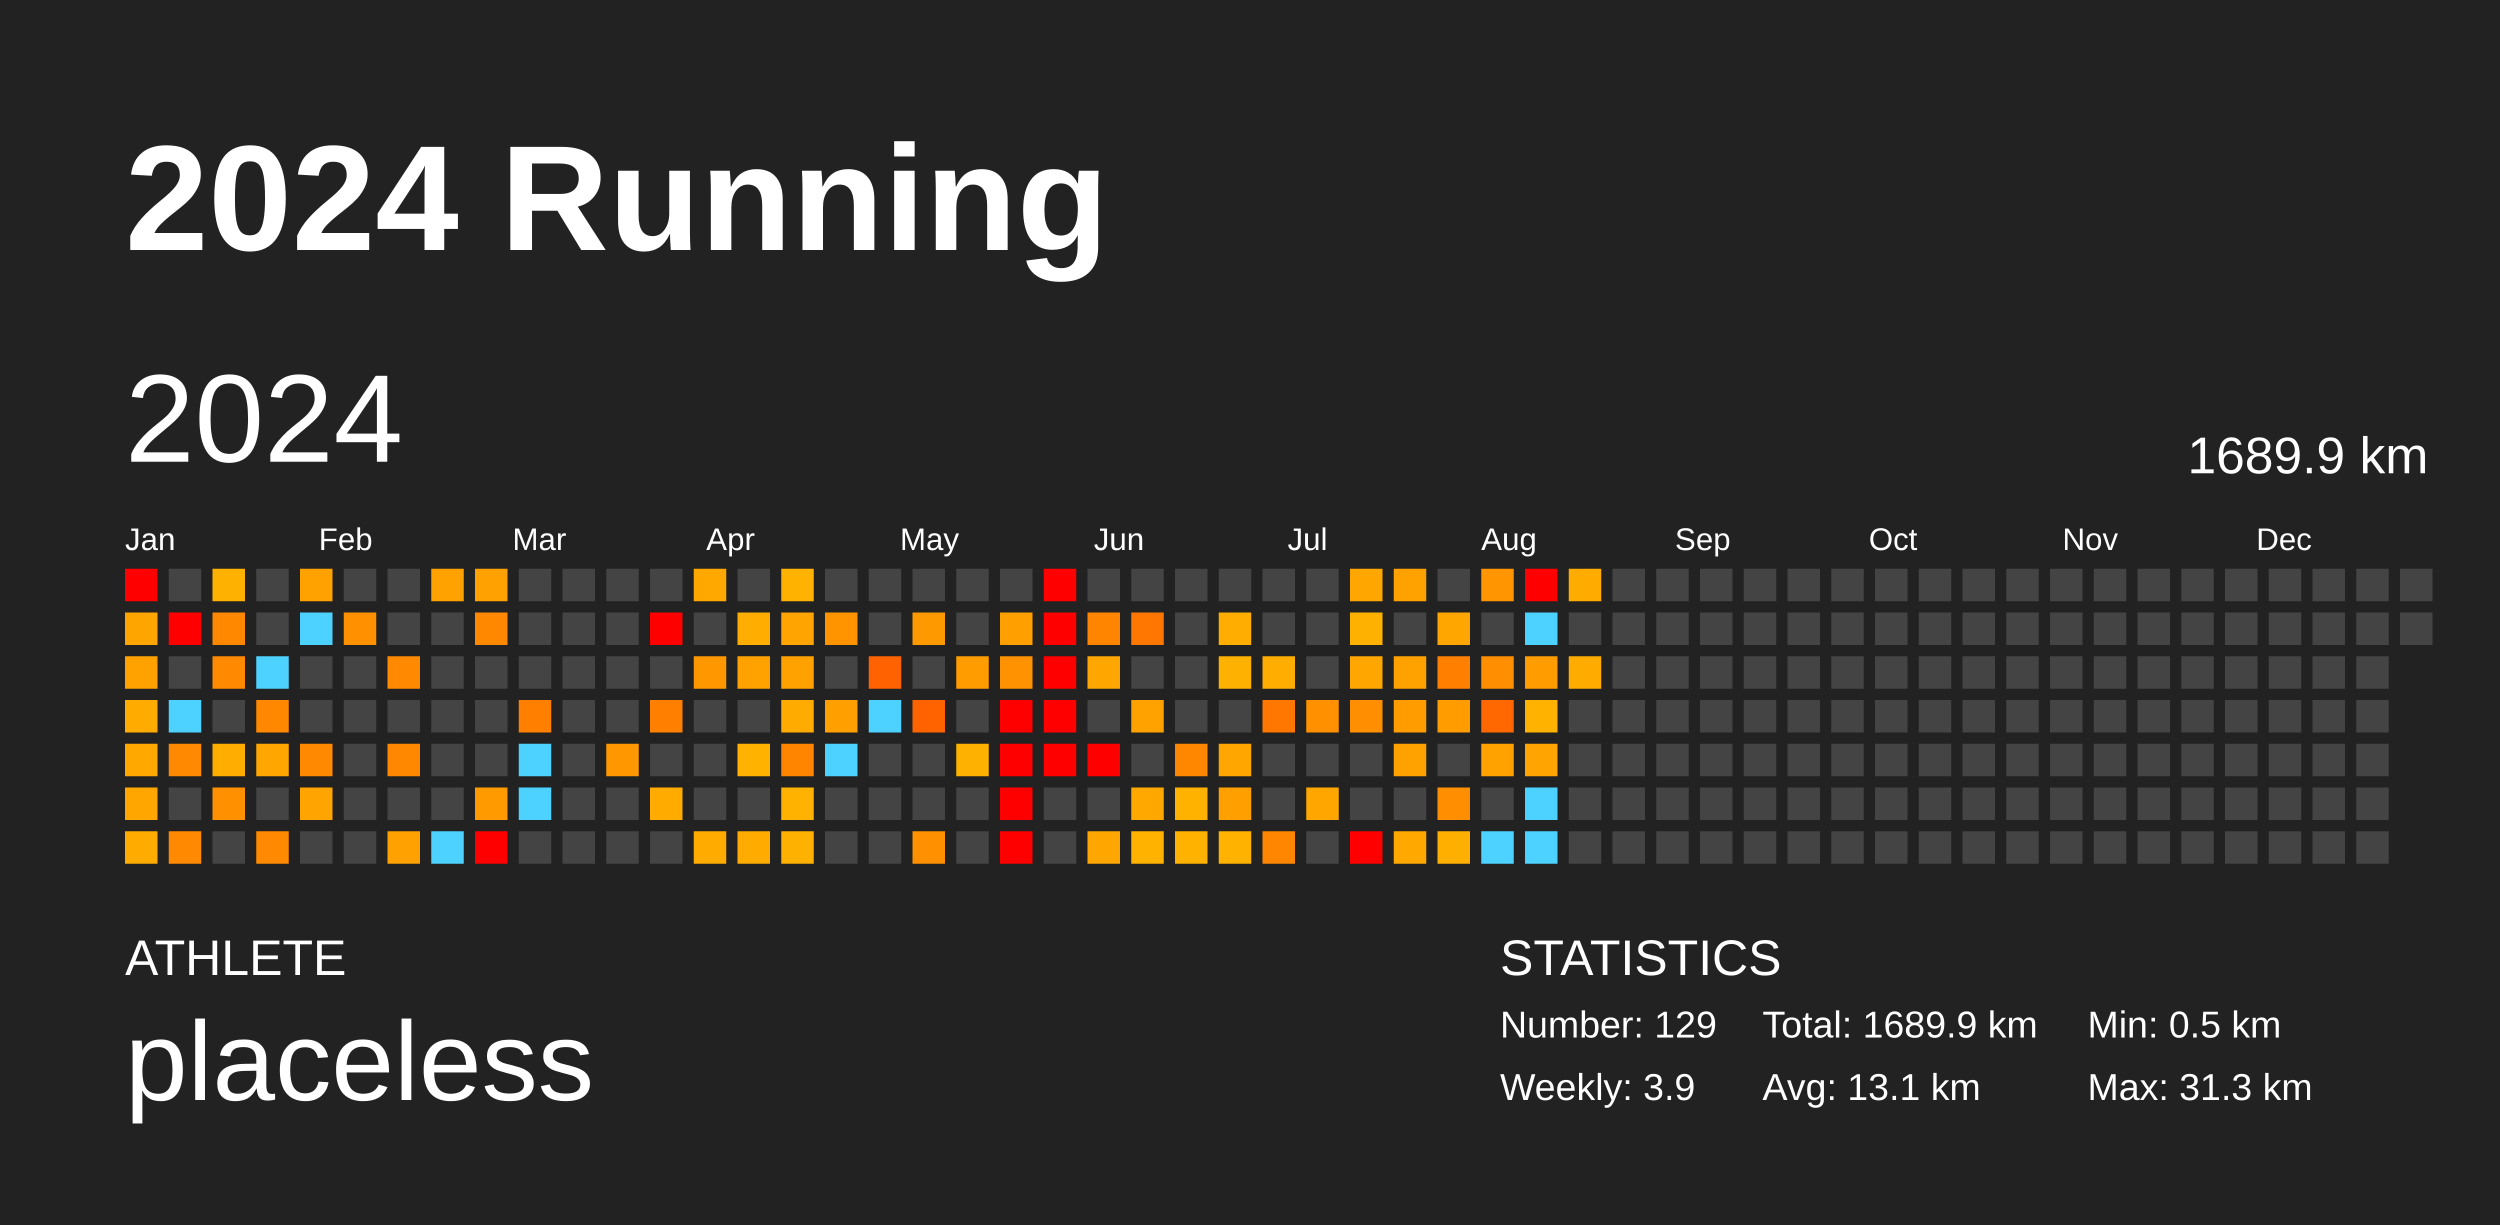
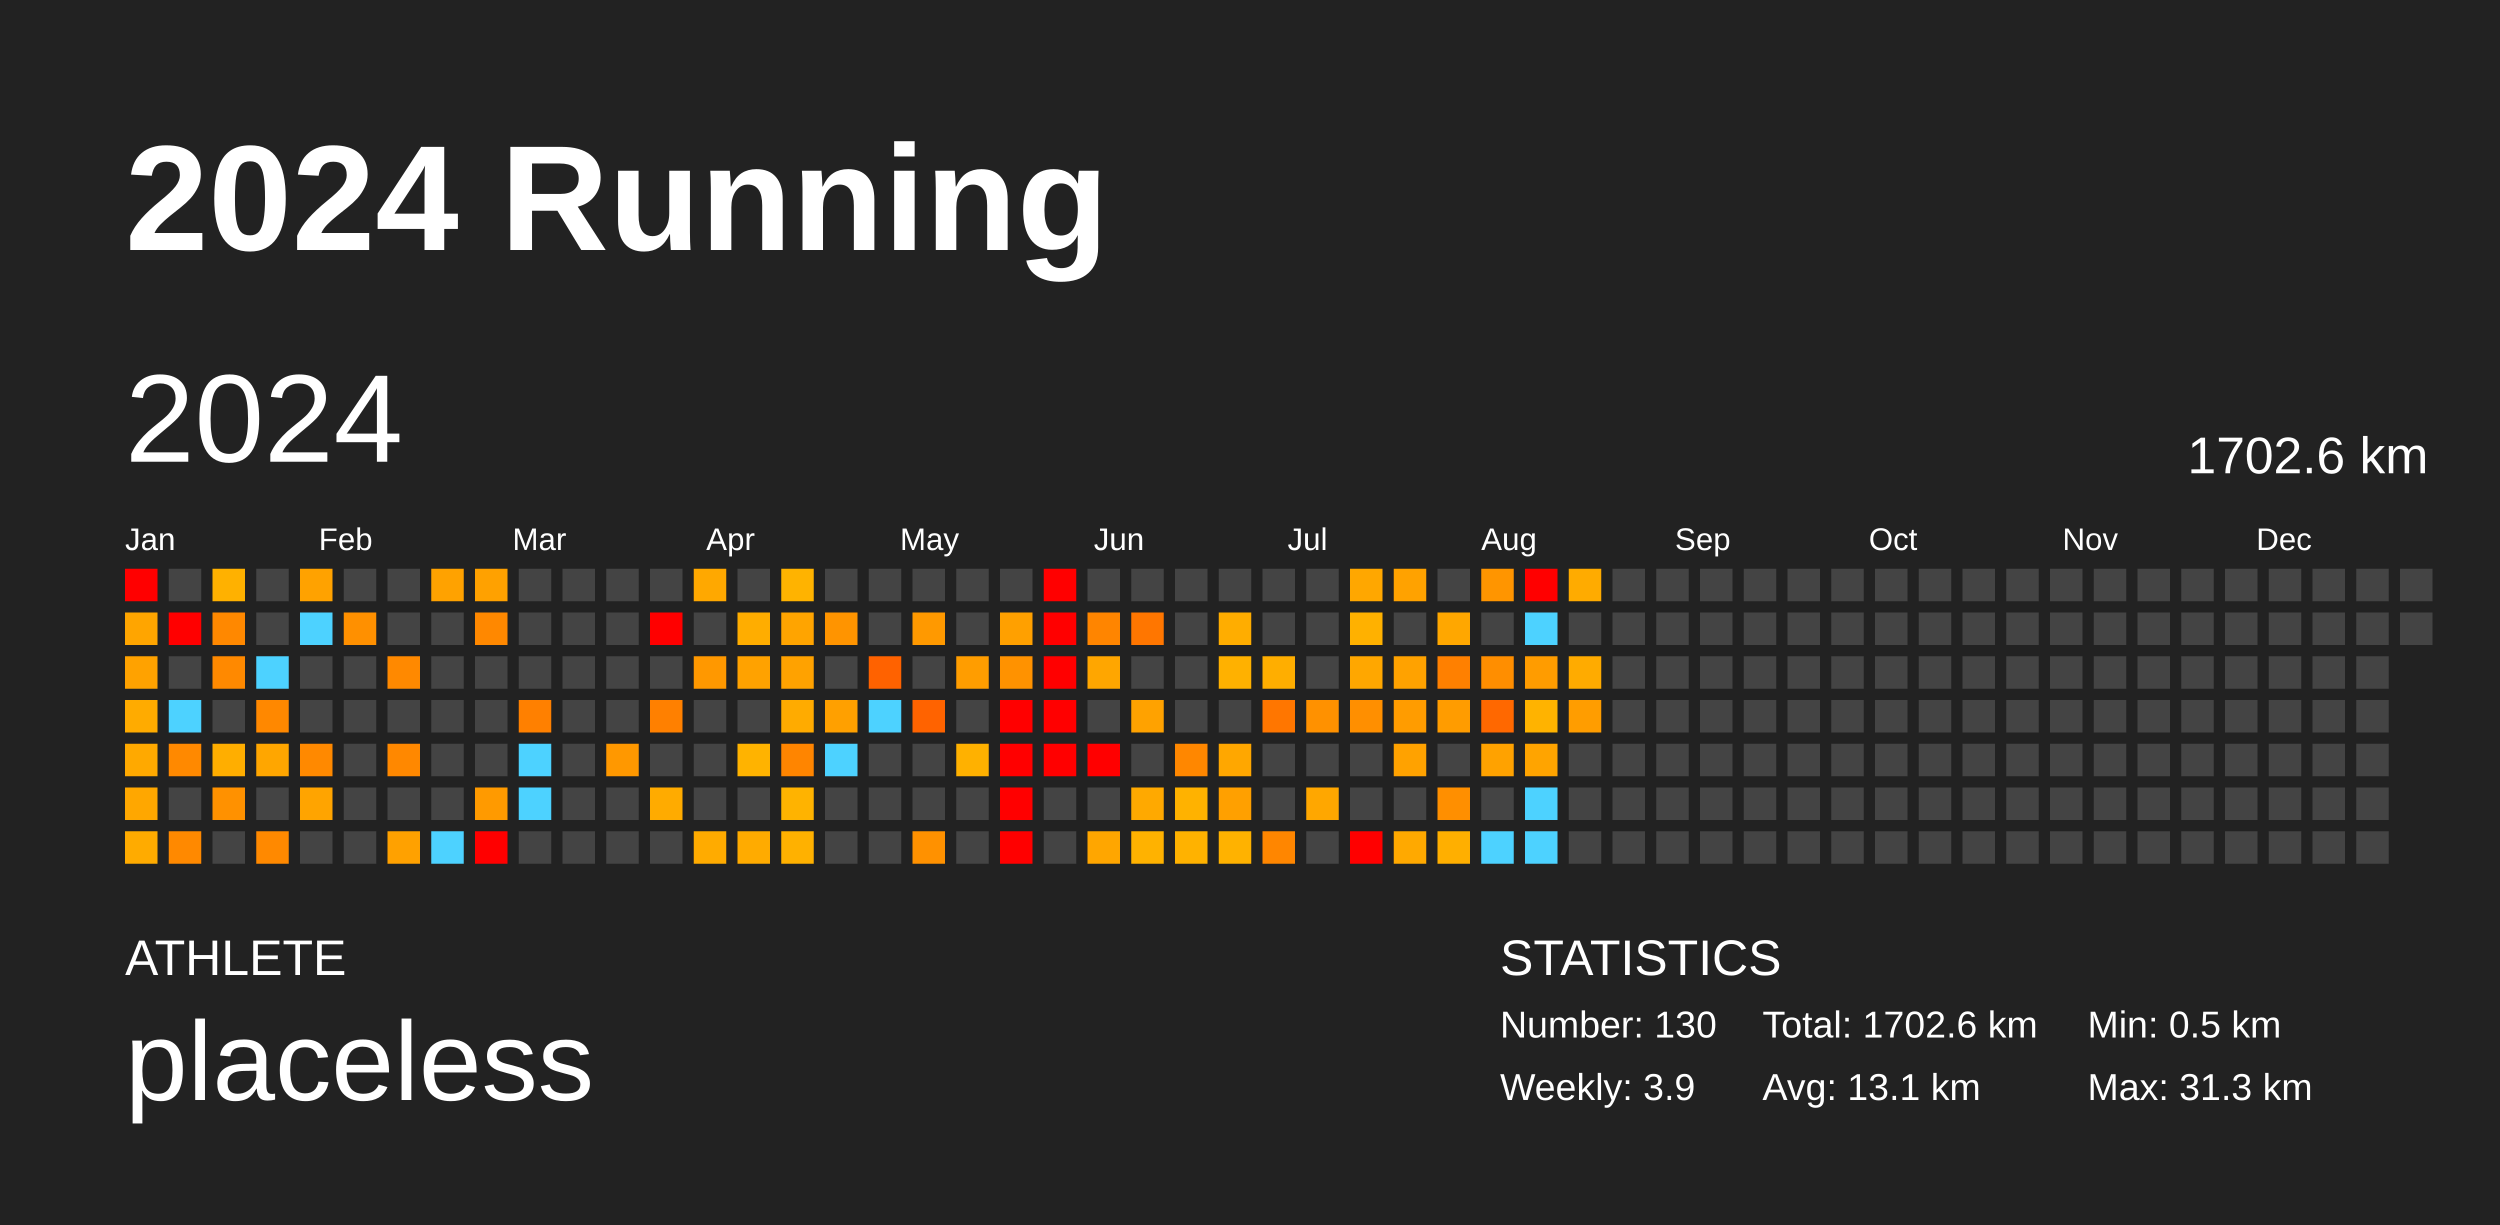
<svg xmlns="http://www.w3.org/2000/svg" baseProfile="full" height="98mm" version="1.1" viewBox="0,0,200,98" width="200mm">
  <defs />
  <rect fill="#222222" height="98" width="200" x="0" y="0" />
  <text fill="#FFFFFF" style="font-size:12px; font-family:Arial; font-weight:bold;" x="10" y="20">2024 Running</text>
  <text fill="#FFFFFF" style="font-size:4px; font-family:Arial" x="10" y="78">ATHLETE</text>
  <text fill="#FFFFFF" style="font-size:9px; font-family:Arial" x="10" y="88">placeless</text>
  <text fill="#FFFFFF" style="font-size:4px; font-family:Arial" x="120" y="78">STATISTICS</text>
-   <text fill="#FFFFFF" style="font-size:3px; font-family:Arial" x="120" y="83">Number: 129</text>
+   <text fill="#FFFFFF" style="font-size:3px; font-family:Arial" x="120" y="83">Number: 130</text>
  <text fill="#FFFFFF" style="font-size:3px; font-family:Arial" x="120" y="88">Weekly: 3.9</text>
-   <text fill="#FFFFFF" style="font-size:3px; font-family:Arial" x="141" y="83">Total: 1689.9 km</text>
+   <text fill="#FFFFFF" style="font-size:3px; font-family:Arial" x="141" y="83">Total: 1702.6 km</text>
  <text fill="#FFFFFF" style="font-size:3px; font-family:Arial" x="141" y="88">Avg: 13.1 km</text>
  <text fill="#FFFFFF" style="font-size:3px; font-family:Arial" x="167" y="83">Min: 0.5 km</text>
  <text fill="#FFFFFF" style="font-size:3px; font-family:Arial" x="167" y="88">Max: 31.3 km</text>
  <text dominant-baseline="hanging" fill="#FFFFFF" style="font-size:10.0px; font-family:Arial;" x="10" y="30">2024</text>
-   <text dominant-baseline="hanging" fill="#FFFFFF" style="font-size:4.125px; font-family:Arial;" x="175" y="35">1689.9 km</text>
+   <text dominant-baseline="hanging" fill="#FFFFFF" style="font-size:4.125px; font-family:Arial;" x="175" y="35">1702.6 km</text>
  <text fill="#FFFFFF" style="font-size:2.5px; font-family:Arial" x="10.0" y="44">Jan</text>
  <text fill="#FFFFFF" style="font-size:2.5px; font-family:Arial" x="25.5" y="44">Feb</text>
  <text fill="#FFFFFF" style="font-size:2.5px; font-family:Arial" x="41.0" y="44">Mar</text>
  <text fill="#FFFFFF" style="font-size:2.5px; font-family:Arial" x="56.5" y="44">Apr</text>
  <text fill="#FFFFFF" style="font-size:2.5px; font-family:Arial" x="72.0" y="44">May</text>
  <text fill="#FFFFFF" style="font-size:2.5px; font-family:Arial" x="87.5" y="44">Jun</text>
  <text fill="#FFFFFF" style="font-size:2.5px; font-family:Arial" x="103.0" y="44">Jul</text>
  <text fill="#FFFFFF" style="font-size:2.5px; font-family:Arial" x="118.5" y="44">Aug</text>
  <text fill="#FFFFFF" style="font-size:2.5px; font-family:Arial" x="134.0" y="44">Sep</text>
  <text fill="#FFFFFF" style="font-size:2.5px; font-family:Arial" x="149.5" y="44">Oct</text>
  <text fill="#FFFFFF" style="font-size:2.5px; font-family:Arial" x="165.0" y="44">Nov</text>
  <text fill="#FFFFFF" style="font-size:2.5px; font-family:Arial" x="180.5" y="44">Dec</text>
  <rect fill="red" height="2.6" width="2.6" x="10.0" y="45.5" />
  <rect fill="#ffa500" height="2.6" width="2.6" x="10.0" y="49.0" />
  <rect fill="#ffa200" height="2.6" width="2.6" x="10.0" y="52.5" />
  <rect fill="#ffab00" height="2.6" width="2.6" x="10.0" y="56.0" />
  <rect fill="#ffa900" height="2.6" width="2.6" x="10.0" y="59.5" />
  <rect fill="#ffa700" height="2.6" width="2.6" x="10.0" y="63.0" />
  <rect fill="#ffab00" height="2.6" width="2.6" x="10.0" y="66.5" />
  <rect fill="#444444" height="2.6" width="2.6" x="13.5" y="45.5" />
  <rect fill="red" height="2.6" width="2.6" x="13.5" y="49.0" />
  <rect fill="#444444" height="2.6" width="2.6" x="13.5" y="52.5" />
  <rect fill="#4dd2ff" height="2.6" width="2.6" x="13.5" y="56.0" />
  <rect fill="#ff8900" height="2.6" width="2.6" x="13.5" y="59.5" />
  <rect fill="#444444" height="2.6" width="2.6" x="13.5" y="63.0" />
  <rect fill="#ff8900" height="2.6" width="2.6" x="13.5" y="66.5" />
  <rect fill="#ffb100" height="2.6" width="2.6" x="17.0" y="45.5" />
  <rect fill="#ff8800" height="2.6" width="2.6" x="17.0" y="49.0" />
  <rect fill="#ff8900" height="2.6" width="2.6" x="17.0" y="52.5" />
  <rect fill="#444444" height="2.6" width="2.6" x="17.0" y="56.0" />
  <rect fill="#ffae00" height="2.6" width="2.6" x="17.0" y="59.5" />
  <rect fill="#ff9100" height="2.6" width="2.6" x="17.0" y="63.0" />
  <rect fill="#444444" height="2.6" width="2.6" x="17.0" y="66.5" />
  <rect fill="#444444" height="2.6" width="2.6" x="20.5" y="45.5" />
  <rect fill="#444444" height="2.6" width="2.6" x="20.5" y="49.0" />
  <rect fill="#4dd2ff" height="2.6" width="2.6" x="20.5" y="52.5" />
  <rect fill="#ff8800" height="2.6" width="2.6" x="20.5" y="56.0" />
  <rect fill="#ffa600" height="2.6" width="2.6" x="20.5" y="59.5" />
  <rect fill="#444444" height="2.6" width="2.6" x="20.5" y="63.0" />
  <rect fill="#ff8900" height="2.6" width="2.6" x="20.5" y="66.5" />
  <rect fill="#ffa200" height="2.6" width="2.6" x="24.0" y="45.5" />
  <rect fill="#4dd2ff" height="2.6" width="2.6" x="24.0" y="49.0" />
  <rect fill="#444444" height="2.6" width="2.6" x="24.0" y="52.5" />
  <rect fill="#444444" height="2.6" width="2.6" x="24.0" y="56.0" />
  <rect fill="#ff8900" height="2.6" width="2.6" x="24.0" y="59.5" />
  <rect fill="#ffa400" height="2.6" width="2.6" x="24.0" y="63.0" />
  <rect fill="#444444" height="2.6" width="2.6" x="24.0" y="66.5" />
  <rect fill="#444444" height="2.6" width="2.6" x="27.5" y="45.5" />
  <rect fill="#ff9000" height="2.6" width="2.6" x="27.5" y="49.0" />
  <rect fill="#444444" height="2.6" width="2.6" x="27.5" y="52.5" />
  <rect fill="#444444" height="2.6" width="2.6" x="27.5" y="56.0" />
  <rect fill="#444444" height="2.6" width="2.6" x="27.5" y="59.5" />
  <rect fill="#444444" height="2.6" width="2.6" x="27.5" y="63.0" />
  <rect fill="#444444" height="2.6" width="2.6" x="27.5" y="66.5" />
  <rect fill="#444444" height="2.6" width="2.6" x="31.0" y="45.5" />
  <rect fill="#444444" height="2.6" width="2.6" x="31.0" y="49.0" />
  <rect fill="#ff8900" height="2.6" width="2.6" x="31.0" y="52.5" />
  <rect fill="#444444" height="2.6" width="2.6" x="31.0" y="56.0" />
  <rect fill="#ff8800" height="2.6" width="2.6" x="31.0" y="59.5" />
  <rect fill="#444444" height="2.6" width="2.6" x="31.0" y="63.0" />
  <rect fill="#ffa100" height="2.6" width="2.6" x="31.0" y="66.5" />
  <rect fill="#ffa200" height="2.6" width="2.6" x="34.5" y="45.5" />
  <rect fill="#444444" height="2.6" width="2.6" x="34.5" y="49.0" />
  <rect fill="#444444" height="2.6" width="2.6" x="34.5" y="52.5" />
  <rect fill="#444444" height="2.6" width="2.6" x="34.5" y="56.0" />
  <rect fill="#444444" height="2.6" width="2.6" x="34.5" y="59.5" />
  <rect fill="#444444" height="2.6" width="2.6" x="34.5" y="63.0" />
  <rect fill="#4dd2ff" height="2.6" width="2.6" x="34.5" y="66.5" />
  <rect fill="#ffa100" height="2.6" width="2.6" x="38.0" y="45.5" />
  <rect fill="#ff8800" height="2.6" width="2.6" x="38.0" y="49.0" />
  <rect fill="#444444" height="2.6" width="2.6" x="38.0" y="52.5" />
  <rect fill="#444444" height="2.6" width="2.6" x="38.0" y="56.0" />
  <rect fill="#444444" height="2.6" width="2.6" x="38.0" y="59.5" />
  <rect fill="#ff9a00" height="2.6" width="2.6" x="38.0" y="63.0" />
  <rect fill="red" height="2.6" width="2.6" x="38.0" y="66.5" />
  <rect fill="#444444" height="2.6" width="2.6" x="41.5" y="45.5" />
  <rect fill="#444444" height="2.6" width="2.6" x="41.5" y="49.0" />
  <rect fill="#444444" height="2.6" width="2.6" x="41.5" y="52.5" />
  <rect fill="#ff8000" height="2.6" width="2.6" x="41.5" y="56.0" />
  <rect fill="#4dd2ff" height="2.6" width="2.6" x="41.5" y="59.5" />
  <rect fill="#4dd2ff" height="2.6" width="2.6" x="41.5" y="63.0" />
  <rect fill="#444444" height="2.6" width="2.6" x="41.5" y="66.5" />
  <rect fill="#444444" height="2.6" width="2.6" x="45.0" y="45.5" />
  <rect fill="#444444" height="2.6" width="2.6" x="45.0" y="49.0" />
  <rect fill="#444444" height="2.6" width="2.6" x="45.0" y="52.5" />
  <rect fill="#444444" height="2.6" width="2.6" x="45.0" y="56.0" />
  <rect fill="#444444" height="2.6" width="2.6" x="45.0" y="59.5" />
  <rect fill="#444444" height="2.6" width="2.6" x="45.0" y="63.0" />
  <rect fill="#444444" height="2.6" width="2.6" x="45.0" y="66.5" />
  <rect fill="#444444" height="2.6" width="2.6" x="48.5" y="45.5" />
  <rect fill="#444444" height="2.6" width="2.6" x="48.5" y="49.0" />
  <rect fill="#444444" height="2.6" width="2.6" x="48.5" y="52.5" />
  <rect fill="#444444" height="2.6" width="2.6" x="48.5" y="56.0" />
  <rect fill="#ff9800" height="2.6" width="2.6" x="48.5" y="59.5" />
  <rect fill="#444444" height="2.6" width="2.6" x="48.5" y="63.0" />
  <rect fill="#444444" height="2.6" width="2.6" x="48.5" y="66.5" />
  <rect fill="#444444" height="2.6" width="2.6" x="52.0" y="45.5" />
  <rect fill="red" height="2.6" width="2.6" x="52.0" y="49.0" />
  <rect fill="#444444" height="2.6" width="2.6" x="52.0" y="52.5" />
  <rect fill="#ff8000" height="2.6" width="2.6" x="52.0" y="56.0" />
  <rect fill="#444444" height="2.6" width="2.6" x="52.0" y="59.5" />
  <rect fill="#ffab00" height="2.6" width="2.6" x="52.0" y="63.0" />
  <rect fill="#444444" height="2.6" width="2.6" x="52.0" y="66.5" />
  <rect fill="#ffa800" height="2.6" width="2.6" x="55.5" y="45.5" />
  <rect fill="#444444" height="2.6" width="2.6" x="55.5" y="49.0" />
  <rect fill="#ff9800" height="2.6" width="2.6" x="55.5" y="52.5" />
  <rect fill="#444444" height="2.6" width="2.6" x="55.5" y="56.0" />
  <rect fill="#444444" height="2.6" width="2.6" x="55.5" y="59.5" />
  <rect fill="#444444" height="2.6" width="2.6" x="55.5" y="63.0" />
  <rect fill="#ffab00" height="2.6" width="2.6" x="55.5" y="66.5" />
  <rect fill="#444444" height="2.6" width="2.6" x="59.0" y="45.5" />
  <rect fill="#ffad00" height="2.6" width="2.6" x="59.0" y="49.0" />
  <rect fill="#ffa200" height="2.6" width="2.6" x="59.0" y="52.5" />
  <rect fill="#444444" height="2.6" width="2.6" x="59.0" y="56.0" />
  <rect fill="#ffb300" height="2.6" width="2.6" x="59.0" y="59.5" />
  <rect fill="#444444" height="2.6" width="2.6" x="59.0" y="63.0" />
  <rect fill="#ffab00" height="2.6" width="2.6" x="59.0" y="66.5" />
  <rect fill="#ffb300" height="2.6" width="2.6" x="62.5" y="45.5" />
  <rect fill="#ffa400" height="2.6" width="2.6" x="62.5" y="49.0" />
  <rect fill="#ffa200" height="2.6" width="2.6" x="62.5" y="52.5" />
  <rect fill="#ffab00" height="2.6" width="2.6" x="62.5" y="56.0" />
  <rect fill="#ff8500" height="2.6" width="2.6" x="62.5" y="59.5" />
  <rect fill="#ffb300" height="2.6" width="2.6" x="62.5" y="63.0" />
  <rect fill="#ffb100" height="2.6" width="2.6" x="62.5" y="66.5" />
  <rect fill="#444444" height="2.6" width="2.6" x="66.0" y="45.5" />
  <rect fill="#ff9400" height="2.6" width="2.6" x="66.0" y="49.0" />
  <rect fill="#444444" height="2.6" width="2.6" x="66.0" y="52.5" />
  <rect fill="#ffa000" height="2.6" width="2.6" x="66.0" y="56.0" />
  <rect fill="#4dd2ff" height="2.6" width="2.6" x="66.0" y="59.5" />
  <rect fill="#444444" height="2.6" width="2.6" x="66.0" y="63.0" />
  <rect fill="#444444" height="2.6" width="2.6" x="66.0" y="66.5" />
  <rect fill="#444444" height="2.6" width="2.6" x="69.5" y="45.5" />
  <rect fill="#444444" height="2.6" width="2.6" x="69.5" y="49.0" />
  <rect fill="#ff6200" height="2.6" width="2.6" x="69.5" y="52.5" />
  <rect fill="#4dd2ff" height="2.6" width="2.6" x="69.5" y="56.0" />
  <rect fill="#444444" height="2.6" width="2.6" x="69.5" y="59.5" />
  <rect fill="#444444" height="2.6" width="2.6" x="69.5" y="63.0" />
  <rect fill="#444444" height="2.6" width="2.6" x="69.5" y="66.5" />
  <rect fill="#444444" height="2.6" width="2.6" x="73.0" y="45.5" />
  <rect fill="#ff9900" height="2.6" width="2.6" x="73.0" y="49.0" />
  <rect fill="#444444" height="2.6" width="2.6" x="73.0" y="52.5" />
  <rect fill="#ff6300" height="2.6" width="2.6" x="73.0" y="56.0" />
  <rect fill="#444444" height="2.6" width="2.6" x="73.0" y="59.5" />
  <rect fill="#444444" height="2.6" width="2.6" x="73.0" y="63.0" />
  <rect fill="#ff9100" height="2.6" width="2.6" x="73.0" y="66.5" />
  <rect fill="#444444" height="2.6" width="2.6" x="76.5" y="45.5" />
  <rect fill="#444444" height="2.6" width="2.6" x="76.5" y="49.0" />
  <rect fill="#ff9d00" height="2.6" width="2.6" x="76.5" y="52.5" />
  <rect fill="#444444" height="2.6" width="2.6" x="76.5" y="56.0" />
  <rect fill="#ffb100" height="2.6" width="2.6" x="76.5" y="59.5" />
  <rect fill="#444444" height="2.6" width="2.6" x="76.5" y="63.0" />
  <rect fill="#444444" height="2.6" width="2.6" x="76.5" y="66.5" />
  <rect fill="#444444" height="2.6" width="2.6" x="80.0" y="45.5" />
  <rect fill="#ffa000" height="2.6" width="2.6" x="80.0" y="49.0" />
  <rect fill="#ff9200" height="2.6" width="2.6" x="80.0" y="52.5" />
  <rect fill="red" height="2.6" width="2.6" x="80.0" y="56.0" />
  <rect fill="red" height="2.6" width="2.6" x="80.0" y="59.5" />
  <rect fill="red" height="2.6" width="2.6" x="80.0" y="63.0" />
  <rect fill="red" height="2.6" width="2.6" x="80.0" y="66.5" />
  <rect fill="red" height="2.6" width="2.6" x="83.5" y="45.5" />
  <rect fill="red" height="2.6" width="2.6" x="83.5" y="49.0" />
  <rect fill="red" height="2.6" width="2.6" x="83.5" y="52.5" />
  <rect fill="red" height="2.6" width="2.6" x="83.5" y="56.0" />
  <rect fill="red" height="2.6" width="2.6" x="83.5" y="59.5" />
  <rect fill="#444444" height="2.6" width="2.6" x="83.5" y="63.0" />
  <rect fill="#444444" height="2.6" width="2.6" x="83.5" y="66.5" />
  <rect fill="#444444" height="2.6" width="2.6" x="87.0" y="45.5" />
  <rect fill="#ff8500" height="2.6" width="2.6" x="87.0" y="49.0" />
  <rect fill="#ffa600" height="2.6" width="2.6" x="87.0" y="52.5" />
  <rect fill="#444444" height="2.6" width="2.6" x="87.0" y="56.0" />
  <rect fill="red" height="2.6" width="2.6" x="87.0" y="59.5" />
  <rect fill="#444444" height="2.6" width="2.6" x="87.0" y="63.0" />
  <rect fill="#ffa600" height="2.6" width="2.6" x="87.0" y="66.5" />
  <rect fill="#444444" height="2.6" width="2.6" x="90.5" y="45.5" />
  <rect fill="#ff7600" height="2.6" width="2.6" x="90.5" y="49.0" />
  <rect fill="#444444" height="2.6" width="2.6" x="90.5" y="52.5" />
  <rect fill="#ffa200" height="2.6" width="2.6" x="90.5" y="56.0" />
  <rect fill="#444444" height="2.6" width="2.6" x="90.5" y="59.5" />
  <rect fill="#ffa900" height="2.6" width="2.6" x="90.5" y="63.0" />
  <rect fill="#ffb200" height="2.6" width="2.6" x="90.5" y="66.5" />
  <rect fill="#444444" height="2.6" width="2.6" x="94.0" y="45.5" />
  <rect fill="#444444" height="2.6" width="2.6" x="94.0" y="49.0" />
  <rect fill="#444444" height="2.6" width="2.6" x="94.0" y="52.5" />
  <rect fill="#444444" height="2.6" width="2.6" x="94.0" y="56.0" />
  <rect fill="#ff8700" height="2.6" width="2.6" x="94.0" y="59.5" />
  <rect fill="#ffb200" height="2.6" width="2.6" x="94.0" y="63.0" />
  <rect fill="#ffb200" height="2.6" width="2.6" x="94.0" y="66.5" />
  <rect fill="#444444" height="2.6" width="2.6" x="97.5" y="45.5" />
  <rect fill="#ffad00" height="2.6" width="2.6" x="97.5" y="49.0" />
  <rect fill="#ffb100" height="2.6" width="2.6" x="97.5" y="52.5" />
  <rect fill="#444444" height="2.6" width="2.6" x="97.5" y="56.0" />
  <rect fill="#ffa700" height="2.6" width="2.6" x="97.5" y="59.5" />
  <rect fill="#ffa000" height="2.6" width="2.6" x="97.5" y="63.0" />
  <rect fill="#ffb200" height="2.6" width="2.6" x="97.5" y="66.5" />
  <rect fill="#444444" height="2.6" width="2.6" x="101.0" y="45.5" />
  <rect fill="#444444" height="2.6" width="2.6" x="101.0" y="49.0" />
  <rect fill="#ffae00" height="2.6" width="2.6" x="101.0" y="52.5" />
  <rect fill="#ff7600" height="2.6" width="2.6" x="101.0" y="56.0" />
  <rect fill="#444444" height="2.6" width="2.6" x="101.0" y="59.5" />
  <rect fill="#444444" height="2.6" width="2.6" x="101.0" y="63.0" />
  <rect fill="#ff8600" height="2.6" width="2.6" x="101.0" y="66.5" />
  <rect fill="#444444" height="2.6" width="2.6" x="104.5" y="45.5" />
  <rect fill="#444444" height="2.6" width="2.6" x="104.5" y="49.0" />
  <rect fill="#444444" height="2.6" width="2.6" x="104.5" y="52.5" />
  <rect fill="#ff9100" height="2.6" width="2.6" x="104.5" y="56.0" />
  <rect fill="#444444" height="2.6" width="2.6" x="104.5" y="59.5" />
  <rect fill="#ffa700" height="2.6" width="2.6" x="104.5" y="63.0" />
  <rect fill="#444444" height="2.6" width="2.6" x="104.5" y="66.5" />
  <rect fill="#ffa700" height="2.6" width="2.6" x="108.0" y="45.5" />
  <rect fill="#ffb100" height="2.6" width="2.6" x="108.0" y="49.0" />
  <rect fill="#ffa700" height="2.6" width="2.6" x="108.0" y="52.5" />
  <rect fill="#ff8f00" height="2.6" width="2.6" x="108.0" y="56.0" />
  <rect fill="#444444" height="2.6" width="2.6" x="108.0" y="59.5" />
  <rect fill="#444444" height="2.6" width="2.6" x="108.0" y="63.0" />
  <rect fill="red" height="2.6" width="2.6" x="108.0" y="66.5" />
  <rect fill="#ffa200" height="2.6" width="2.6" x="111.5" y="45.5" />
  <rect fill="#444444" height="2.6" width="2.6" x="111.5" y="49.0" />
  <rect fill="#ffa200" height="2.6" width="2.6" x="111.5" y="52.5" />
  <rect fill="#ff9c00" height="2.6" width="2.6" x="111.5" y="56.0" />
  <rect fill="#ffa200" height="2.6" width="2.6" x="111.5" y="59.5" />
  <rect fill="#444444" height="2.6" width="2.6" x="111.5" y="63.0" />
  <rect fill="#ffa900" height="2.6" width="2.6" x="111.5" y="66.5" />
  <rect fill="#444444" height="2.6" width="2.6" x="115.0" y="45.5" />
  <rect fill="#ffa700" height="2.6" width="2.6" x="115.0" y="49.0" />
  <rect fill="#ff8000" height="2.6" width="2.6" x="115.0" y="52.5" />
  <rect fill="#ff9c00" height="2.6" width="2.6" x="115.0" y="56.0" />
  <rect fill="#444444" height="2.6" width="2.6" x="115.0" y="59.5" />
  <rect fill="#ff8f00" height="2.6" width="2.6" x="115.0" y="63.0" />
  <rect fill="#ffaf00" height="2.6" width="2.6" x="115.0" y="66.5" />
  <rect fill="#ff9500" height="2.6" width="2.6" x="118.5" y="45.5" />
  <rect fill="#444444" height="2.6" width="2.6" x="118.5" y="49.0" />
  <rect fill="#ff8e00" height="2.6" width="2.6" x="118.5" y="52.5" />
  <rect fill="#ff6800" height="2.6" width="2.6" x="118.5" y="56.0" />
  <rect fill="#ffa200" height="2.6" width="2.6" x="118.5" y="59.5" />
  <rect fill="#444444" height="2.6" width="2.6" x="118.5" y="63.0" />
  <rect fill="#4dd2ff" height="2.6" width="2.6" x="118.5" y="66.5" />
  <rect fill="red" height="2.6" width="2.6" x="122.0" y="45.5" />
  <rect fill="#4dd2ff" height="2.6" width="2.6" x="122.0" y="49.0" />
  <rect fill="#ff9c00" height="2.6" width="2.6" x="122.0" y="52.5" />
  <rect fill="#ffb300" height="2.6" width="2.6" x="122.0" y="56.0" />
  <rect fill="#ffa400" height="2.6" width="2.6" x="122.0" y="59.5" />
  <rect fill="#4dd2ff" height="2.6" width="2.6" x="122.0" y="63.0" />
  <rect fill="#4dd2ff" height="2.6" width="2.6" x="122.0" y="66.5" />
  <rect fill="#ffab00" height="2.6" width="2.6" x="125.5" y="45.5" />
  <rect fill="#444444" height="2.6" width="2.6" x="125.5" y="49.0" />
  <rect fill="#ffab00" height="2.6" width="2.6" x="125.5" y="52.5" />
-   <rect fill="#444444" height="2.6" width="2.6" x="125.5" y="56.0" />
+   <rect fill="#ff9d00" height="2.6" width="2.6" x="125.5" y="56.0" />
  <rect fill="#444444" height="2.6" width="2.6" x="125.5" y="59.5" />
  <rect fill="#444444" height="2.6" width="2.6" x="125.5" y="63.0" />
  <rect fill="#444444" height="2.6" width="2.6" x="125.5" y="66.5" />
  <rect fill="#444444" height="2.6" width="2.6" x="129.0" y="45.5" />
  <rect fill="#444444" height="2.6" width="2.6" x="129.0" y="49.0" />
  <rect fill="#444444" height="2.6" width="2.6" x="129.0" y="52.5" />
  <rect fill="#444444" height="2.6" width="2.6" x="129.0" y="56.0" />
  <rect fill="#444444" height="2.6" width="2.6" x="129.0" y="59.5" />
  <rect fill="#444444" height="2.6" width="2.6" x="129.0" y="63.0" />
  <rect fill="#444444" height="2.6" width="2.6" x="129.0" y="66.5" />
  <rect fill="#444444" height="2.6" width="2.6" x="132.5" y="45.5" />
  <rect fill="#444444" height="2.6" width="2.6" x="132.5" y="49.0" />
  <rect fill="#444444" height="2.6" width="2.6" x="132.5" y="52.5" />
  <rect fill="#444444" height="2.6" width="2.6" x="132.5" y="56.0" />
  <rect fill="#444444" height="2.6" width="2.6" x="132.5" y="59.5" />
  <rect fill="#444444" height="2.6" width="2.6" x="132.5" y="63.0" />
  <rect fill="#444444" height="2.6" width="2.6" x="132.5" y="66.5" />
  <rect fill="#444444" height="2.6" width="2.6" x="136.0" y="45.5" />
  <rect fill="#444444" height="2.6" width="2.6" x="136.0" y="49.0" />
  <rect fill="#444444" height="2.6" width="2.6" x="136.0" y="52.5" />
  <rect fill="#444444" height="2.6" width="2.6" x="136.0" y="56.0" />
  <rect fill="#444444" height="2.6" width="2.6" x="136.0" y="59.5" />
  <rect fill="#444444" height="2.6" width="2.6" x="136.0" y="63.0" />
  <rect fill="#444444" height="2.6" width="2.6" x="136.0" y="66.5" />
  <rect fill="#444444" height="2.6" width="2.6" x="139.5" y="45.5" />
  <rect fill="#444444" height="2.6" width="2.6" x="139.5" y="49.0" />
  <rect fill="#444444" height="2.6" width="2.6" x="139.5" y="52.5" />
  <rect fill="#444444" height="2.6" width="2.6" x="139.5" y="56.0" />
  <rect fill="#444444" height="2.6" width="2.6" x="139.5" y="59.5" />
  <rect fill="#444444" height="2.6" width="2.6" x="139.5" y="63.0" />
  <rect fill="#444444" height="2.6" width="2.6" x="139.5" y="66.5" />
  <rect fill="#444444" height="2.6" width="2.6" x="143.0" y="45.5" />
  <rect fill="#444444" height="2.6" width="2.6" x="143.0" y="49.0" />
  <rect fill="#444444" height="2.6" width="2.6" x="143.0" y="52.5" />
  <rect fill="#444444" height="2.6" width="2.6" x="143.0" y="56.0" />
  <rect fill="#444444" height="2.6" width="2.6" x="143.0" y="59.5" />
  <rect fill="#444444" height="2.6" width="2.6" x="143.0" y="63.0" />
  <rect fill="#444444" height="2.6" width="2.6" x="143.0" y="66.5" />
  <rect fill="#444444" height="2.6" width="2.6" x="146.5" y="45.5" />
  <rect fill="#444444" height="2.6" width="2.6" x="146.5" y="49.0" />
  <rect fill="#444444" height="2.6" width="2.6" x="146.5" y="52.5" />
  <rect fill="#444444" height="2.6" width="2.6" x="146.5" y="56.0" />
  <rect fill="#444444" height="2.6" width="2.6" x="146.5" y="59.5" />
  <rect fill="#444444" height="2.6" width="2.6" x="146.5" y="63.0" />
  <rect fill="#444444" height="2.6" width="2.6" x="146.5" y="66.5" />
  <rect fill="#444444" height="2.6" width="2.6" x="150.0" y="45.5" />
  <rect fill="#444444" height="2.6" width="2.6" x="150.0" y="49.0" />
  <rect fill="#444444" height="2.6" width="2.6" x="150.0" y="52.5" />
  <rect fill="#444444" height="2.6" width="2.6" x="150.0" y="56.0" />
  <rect fill="#444444" height="2.6" width="2.6" x="150.0" y="59.5" />
  <rect fill="#444444" height="2.6" width="2.6" x="150.0" y="63.0" />
  <rect fill="#444444" height="2.6" width="2.6" x="150.0" y="66.5" />
  <rect fill="#444444" height="2.6" width="2.6" x="153.5" y="45.5" />
  <rect fill="#444444" height="2.6" width="2.6" x="153.5" y="49.0" />
  <rect fill="#444444" height="2.6" width="2.6" x="153.5" y="52.5" />
  <rect fill="#444444" height="2.6" width="2.6" x="153.5" y="56.0" />
  <rect fill="#444444" height="2.6" width="2.6" x="153.5" y="59.5" />
  <rect fill="#444444" height="2.6" width="2.6" x="153.5" y="63.0" />
  <rect fill="#444444" height="2.6" width="2.6" x="153.5" y="66.5" />
  <rect fill="#444444" height="2.6" width="2.6" x="157.0" y="45.5" />
  <rect fill="#444444" height="2.6" width="2.6" x="157.0" y="49.0" />
  <rect fill="#444444" height="2.6" width="2.6" x="157.0" y="52.5" />
  <rect fill="#444444" height="2.6" width="2.6" x="157.0" y="56.0" />
  <rect fill="#444444" height="2.6" width="2.6" x="157.0" y="59.5" />
  <rect fill="#444444" height="2.6" width="2.6" x="157.0" y="63.0" />
  <rect fill="#444444" height="2.6" width="2.6" x="157.0" y="66.5" />
  <rect fill="#444444" height="2.6" width="2.6" x="160.5" y="45.5" />
  <rect fill="#444444" height="2.6" width="2.6" x="160.5" y="49.0" />
  <rect fill="#444444" height="2.6" width="2.6" x="160.5" y="52.5" />
  <rect fill="#444444" height="2.6" width="2.6" x="160.5" y="56.0" />
  <rect fill="#444444" height="2.6" width="2.6" x="160.5" y="59.5" />
  <rect fill="#444444" height="2.6" width="2.6" x="160.5" y="63.0" />
  <rect fill="#444444" height="2.6" width="2.6" x="160.5" y="66.5" />
  <rect fill="#444444" height="2.6" width="2.6" x="164.0" y="45.5" />
  <rect fill="#444444" height="2.6" width="2.6" x="164.0" y="49.0" />
  <rect fill="#444444" height="2.6" width="2.6" x="164.0" y="52.5" />
  <rect fill="#444444" height="2.6" width="2.6" x="164.0" y="56.0" />
  <rect fill="#444444" height="2.6" width="2.6" x="164.0" y="59.5" />
  <rect fill="#444444" height="2.6" width="2.6" x="164.0" y="63.0" />
  <rect fill="#444444" height="2.6" width="2.6" x="164.0" y="66.5" />
  <rect fill="#444444" height="2.6" width="2.6" x="167.5" y="45.5" />
  <rect fill="#444444" height="2.6" width="2.6" x="167.5" y="49.0" />
  <rect fill="#444444" height="2.6" width="2.6" x="167.5" y="52.5" />
  <rect fill="#444444" height="2.6" width="2.6" x="167.5" y="56.0" />
  <rect fill="#444444" height="2.6" width="2.6" x="167.5" y="59.5" />
  <rect fill="#444444" height="2.6" width="2.6" x="167.5" y="63.0" />
  <rect fill="#444444" height="2.6" width="2.6" x="167.5" y="66.5" />
  <rect fill="#444444" height="2.6" width="2.6" x="171.0" y="45.5" />
  <rect fill="#444444" height="2.6" width="2.6" x="171.0" y="49.0" />
  <rect fill="#444444" height="2.6" width="2.6" x="171.0" y="52.5" />
  <rect fill="#444444" height="2.6" width="2.6" x="171.0" y="56.0" />
  <rect fill="#444444" height="2.6" width="2.6" x="171.0" y="59.5" />
  <rect fill="#444444" height="2.6" width="2.6" x="171.0" y="63.0" />
  <rect fill="#444444" height="2.6" width="2.6" x="171.0" y="66.5" />
  <rect fill="#444444" height="2.6" width="2.6" x="174.5" y="45.5" />
  <rect fill="#444444" height="2.6" width="2.6" x="174.5" y="49.0" />
  <rect fill="#444444" height="2.6" width="2.6" x="174.5" y="52.5" />
  <rect fill="#444444" height="2.6" width="2.6" x="174.5" y="56.0" />
  <rect fill="#444444" height="2.6" width="2.6" x="174.5" y="59.5" />
  <rect fill="#444444" height="2.6" width="2.6" x="174.5" y="63.0" />
  <rect fill="#444444" height="2.6" width="2.6" x="174.5" y="66.5" />
  <rect fill="#444444" height="2.6" width="2.6" x="178.0" y="45.5" />
  <rect fill="#444444" height="2.6" width="2.6" x="178.0" y="49.0" />
  <rect fill="#444444" height="2.6" width="2.6" x="178.0" y="52.5" />
  <rect fill="#444444" height="2.6" width="2.6" x="178.0" y="56.0" />
  <rect fill="#444444" height="2.6" width="2.6" x="178.0" y="59.5" />
  <rect fill="#444444" height="2.6" width="2.6" x="178.0" y="63.0" />
  <rect fill="#444444" height="2.6" width="2.6" x="178.0" y="66.5" />
  <rect fill="#444444" height="2.6" width="2.6" x="181.5" y="45.5" />
  <rect fill="#444444" height="2.6" width="2.6" x="181.5" y="49.0" />
  <rect fill="#444444" height="2.6" width="2.6" x="181.5" y="52.5" />
  <rect fill="#444444" height="2.6" width="2.6" x="181.5" y="56.0" />
  <rect fill="#444444" height="2.6" width="2.6" x="181.5" y="59.5" />
  <rect fill="#444444" height="2.6" width="2.6" x="181.5" y="63.0" />
  <rect fill="#444444" height="2.6" width="2.6" x="181.5" y="66.5" />
  <rect fill="#444444" height="2.6" width="2.6" x="185.0" y="45.5" />
  <rect fill="#444444" height="2.6" width="2.6" x="185.0" y="49.0" />
  <rect fill="#444444" height="2.6" width="2.6" x="185.0" y="52.5" />
  <rect fill="#444444" height="2.6" width="2.6" x="185.0" y="56.0" />
  <rect fill="#444444" height="2.6" width="2.6" x="185.0" y="59.5" />
  <rect fill="#444444" height="2.6" width="2.6" x="185.0" y="63.0" />
  <rect fill="#444444" height="2.6" width="2.6" x="185.0" y="66.5" />
  <rect fill="#444444" height="2.6" width="2.6" x="188.5" y="45.5" />
  <rect fill="#444444" height="2.6" width="2.6" x="188.5" y="49.0" />
  <rect fill="#444444" height="2.6" width="2.6" x="188.5" y="52.5" />
  <rect fill="#444444" height="2.6" width="2.6" x="188.5" y="56.0" />
  <rect fill="#444444" height="2.6" width="2.6" x="188.5" y="59.5" />
  <rect fill="#444444" height="2.6" width="2.6" x="188.5" y="63.0" />
  <rect fill="#444444" height="2.6" width="2.6" x="188.5" y="66.5" />
  <rect fill="#444444" height="2.6" width="2.6" x="192.0" y="45.5" />
  <rect fill="#444444" height="2.6" width="2.6" x="192.0" y="49.0" />
</svg>
